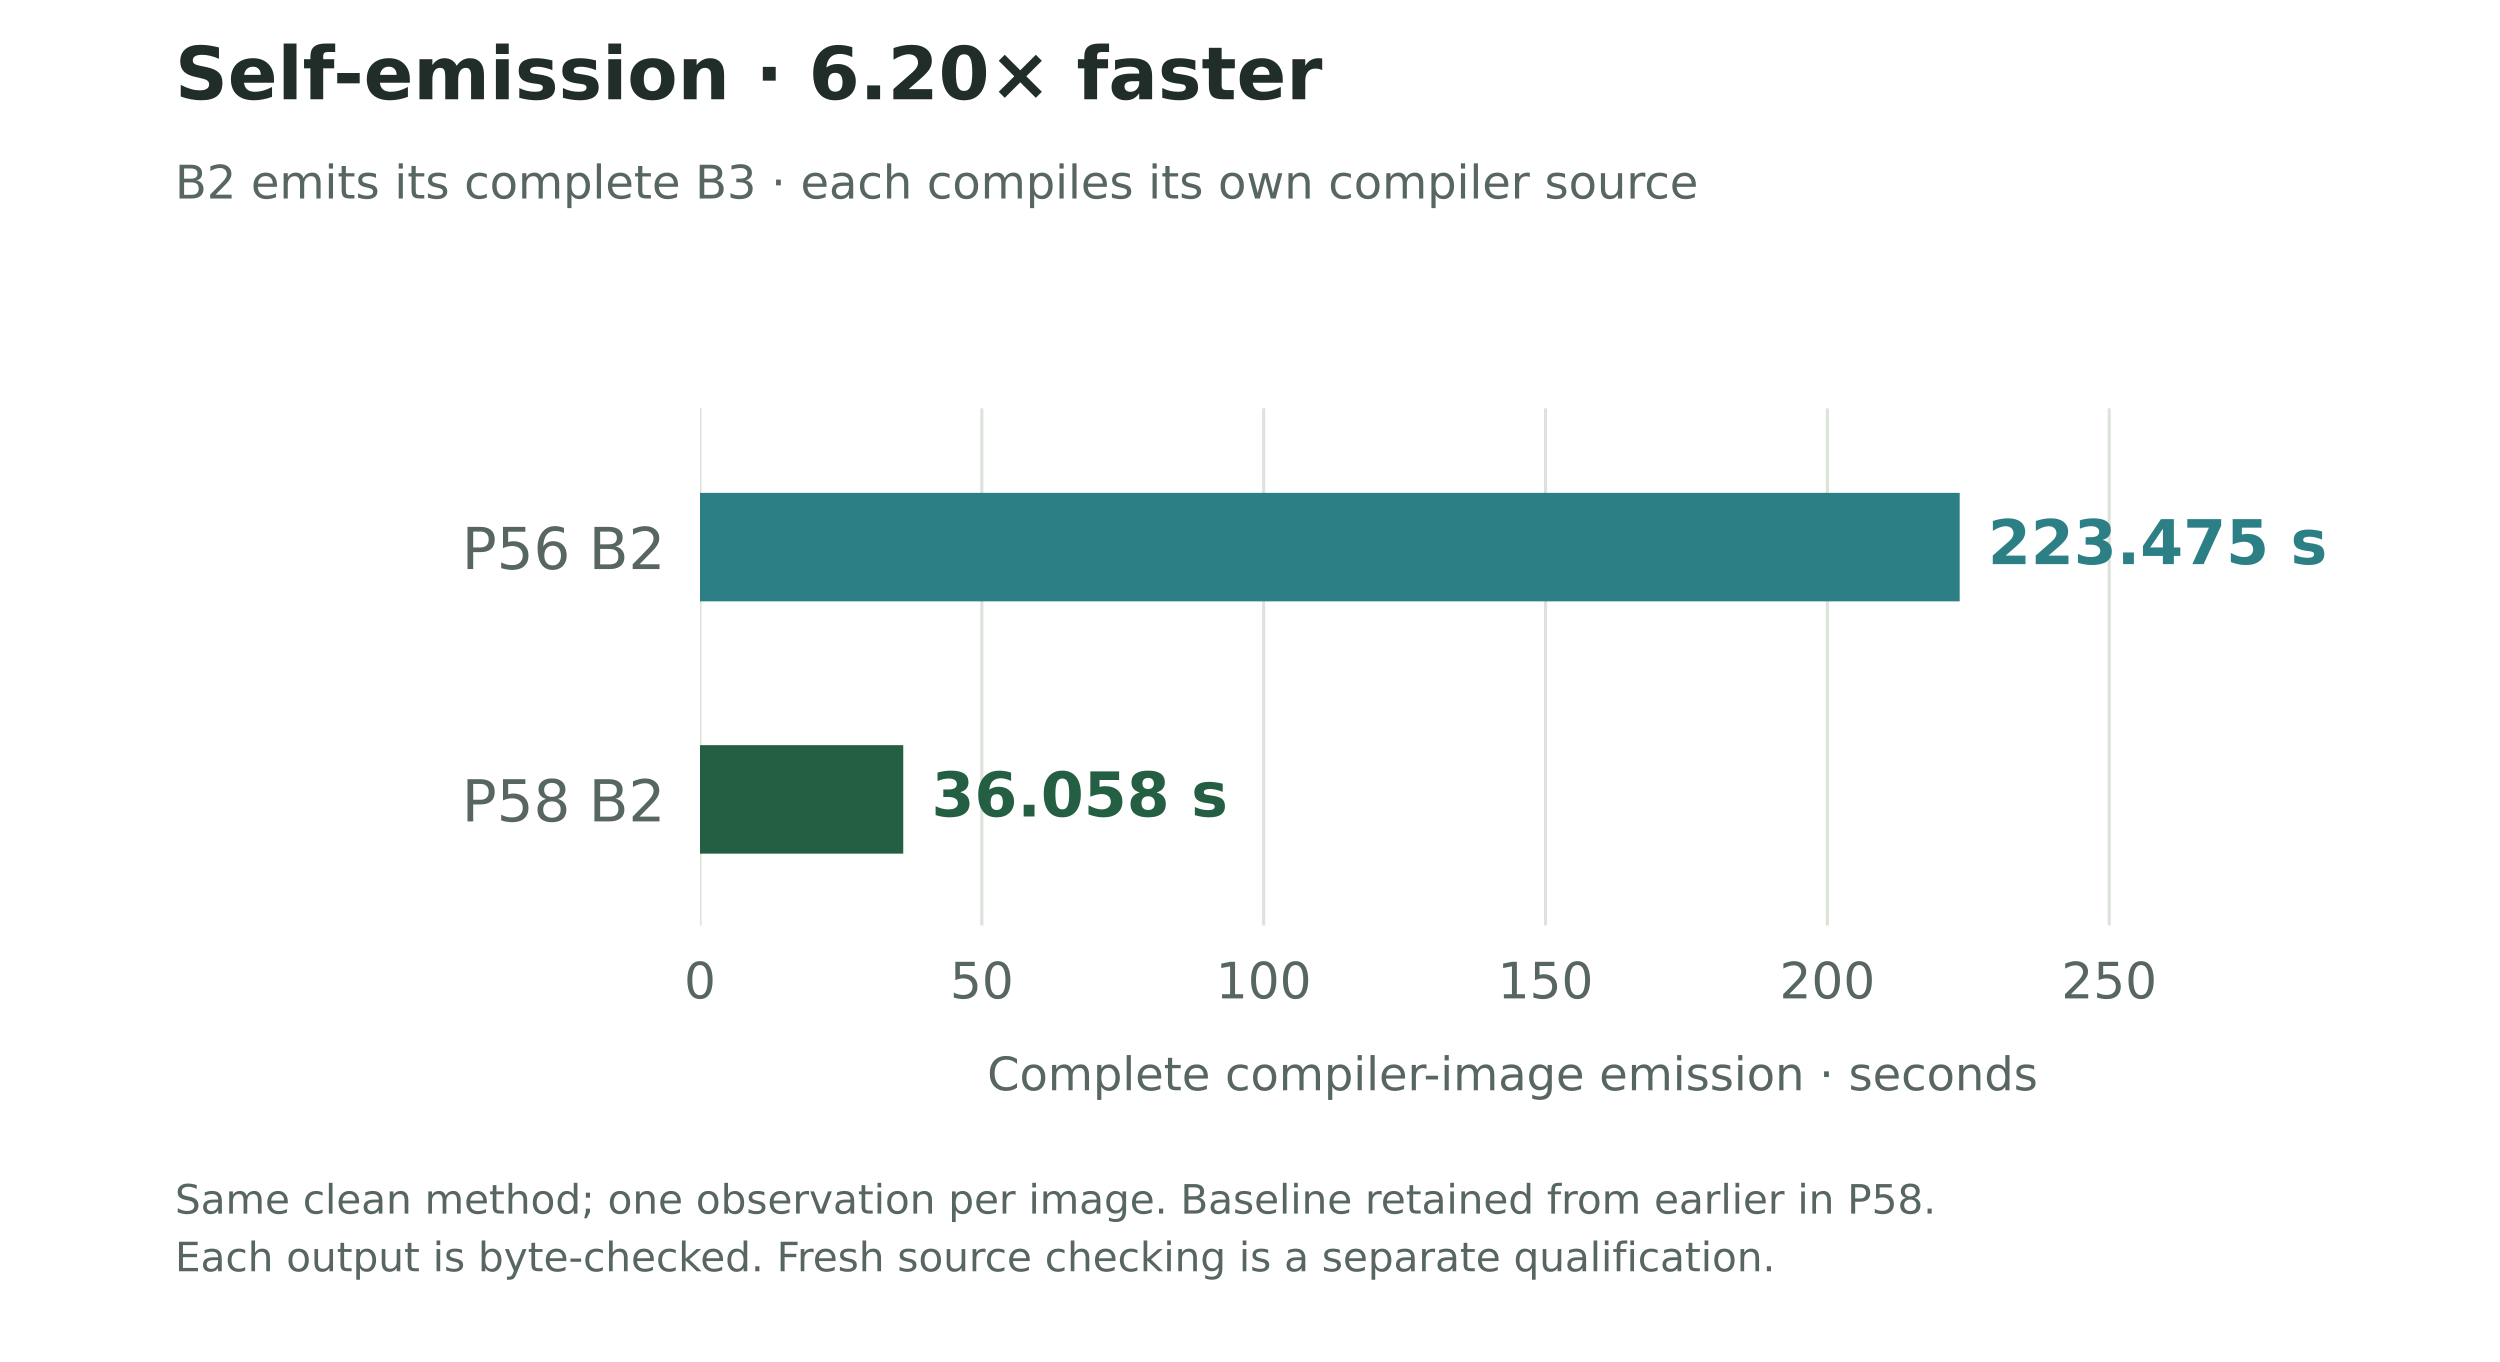
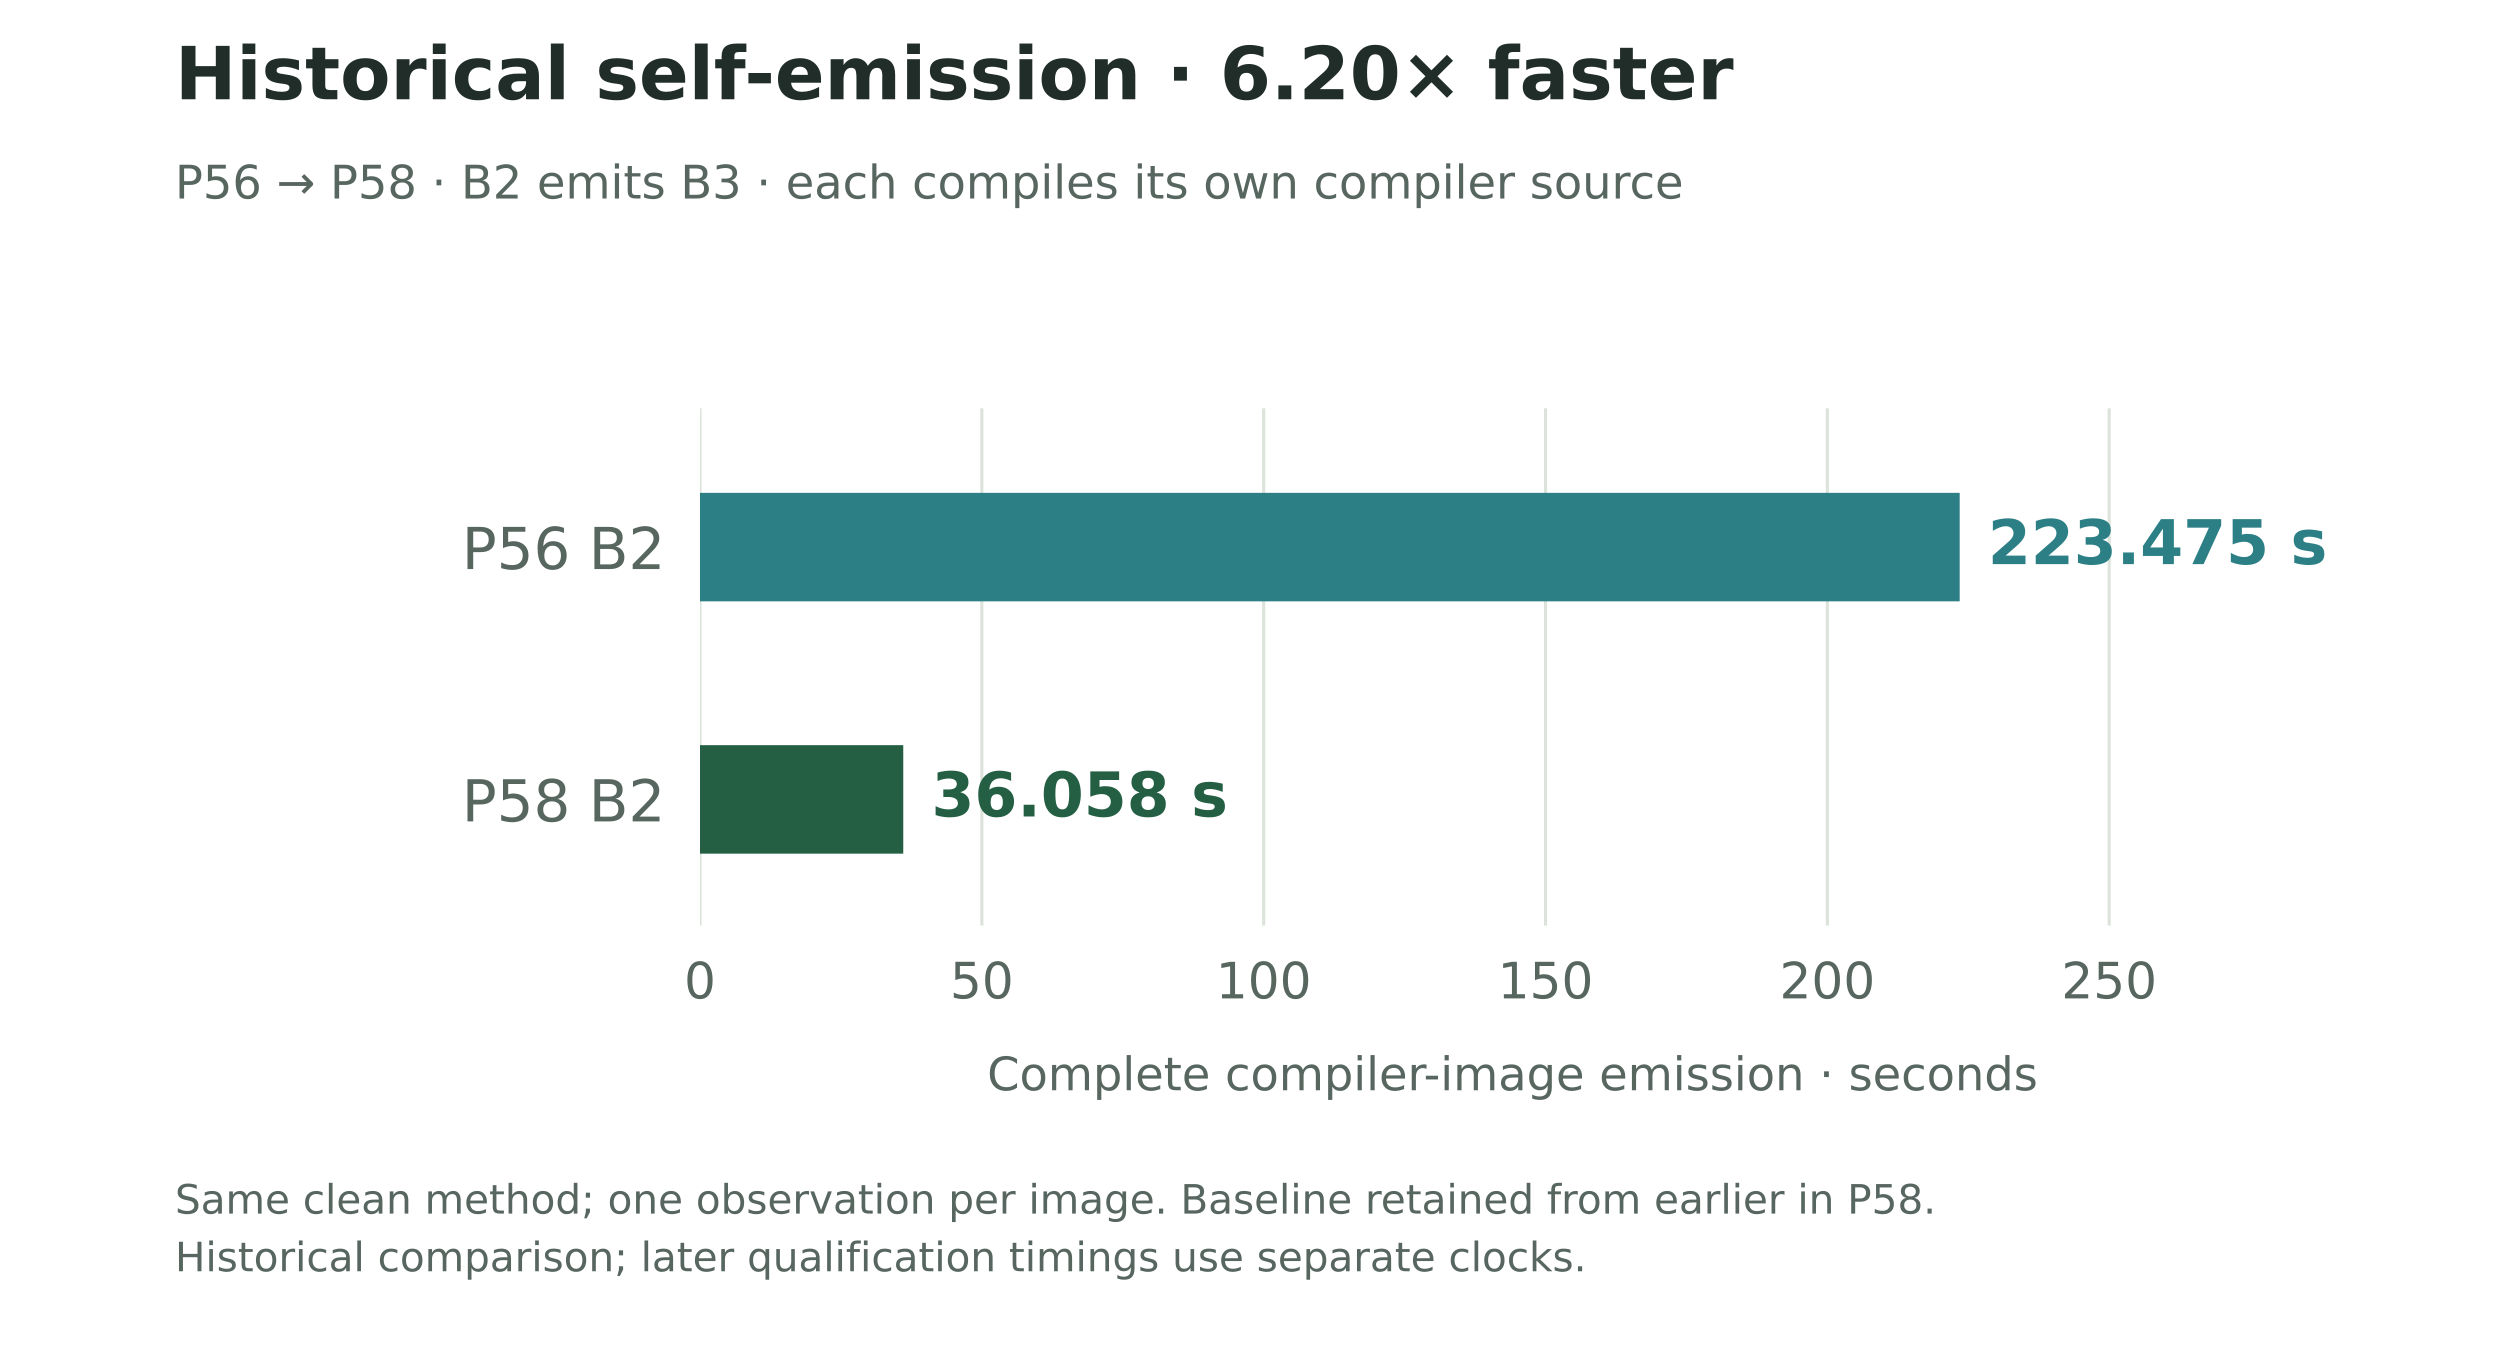
<svg xmlns="http://www.w3.org/2000/svg" width="648pt" height="352.8pt" viewBox="0 0 648 352.8" version="1.1">
  <defs>
    <style type="text/css">*{stroke-linejoin: round; stroke-linecap: butt}</style>
  </defs>
  <g id="figure_1">
    <g id="patch_1">
      <path d="M 0 352.8  L 648 352.8  L 648 0  L 0 0  L 0 352.8  z " style="fill: none" />
    </g>
    <g id="axes_1">
      <g id="patch_2">
        <path d="M 181.44 239.904  L 602.64 239.904  L 602.64 105.84  L 181.44 105.84  L 181.44 239.904  z " style="fill: none" />
      </g>
      <g id="matplotlib.axis_1">
        <g id="xtick_1">
          <g id="line2d_1">
            <path d="M 181.44 239.904  L 181.44 105.84  " clip-path="url(#p02600d1c85)" style="fill: none; stroke: #dce3da; stroke-width: 0.8; stroke-linecap: square" />
          </g>
          <g id="line2d_2" />
          <g id="text_1">
            <text style="fill: #586660; font: 13px 'DejaVu Sans'; text-anchor: middle" x="181.44" y="258.782" transform="rotate(-0 181.44 258.782)">0</text>
          </g>
        </g>
        <g id="xtick_2">
          <g id="line2d_3">
            <path d="M 254.493 239.904  L 254.493 105.84  " clip-path="url(#p02600d1c85)" style="fill: none; stroke: #dce3da; stroke-width: 0.8; stroke-linecap: square" />
          </g>
          <g id="line2d_4" />
          <g id="text_2">
            <text style="fill: #586660; font: 13px 'DejaVu Sans'; text-anchor: middle" x="254.493" y="258.782" transform="rotate(-0 254.4932 258.782)">50</text>
          </g>
        </g>
        <g id="xtick_3">
          <g id="line2d_5">
            <path d="M 327.546 239.904  L 327.546 105.84  " clip-path="url(#p02600d1c85)" style="fill: none; stroke: #dce3da; stroke-width: 0.8; stroke-linecap: square" />
          </g>
          <g id="line2d_6" />
          <g id="text_3">
            <text style="fill: #586660; font: 13px 'DejaVu Sans'; text-anchor: middle" x="327.546" y="258.782" transform="rotate(-0 327.5464 258.782)">100</text>
          </g>
        </g>
        <g id="xtick_4">
          <g id="line2d_7">
            <path d="M 400.6 239.904  L 400.6 105.84  " clip-path="url(#p02600d1c85)" style="fill: none; stroke: #dce3da; stroke-width: 0.8; stroke-linecap: square" />
          </g>
          <g id="line2d_8" />
          <g id="text_4">
            <text style="fill: #586660; font: 13px 'DejaVu Sans'; text-anchor: middle" x="400.6" y="258.782" transform="rotate(-0 400.5996 258.782)">150</text>
          </g>
        </g>
        <g id="xtick_5">
          <g id="line2d_9">
            <path d="M 473.653 239.904  L 473.653 105.84  " clip-path="url(#p02600d1c85)" style="fill: none; stroke: #dce3da; stroke-width: 0.8; stroke-linecap: square" />
          </g>
          <g id="line2d_10" />
          <g id="text_5">
            <text style="fill: #586660; font: 13px 'DejaVu Sans'; text-anchor: middle" x="473.653" y="258.782" transform="rotate(-0 473.6528 258.782)">200</text>
          </g>
        </g>
        <g id="xtick_6">
          <g id="line2d_11">
            <path d="M 546.706 239.904  L 546.706 105.84  " clip-path="url(#p02600d1c85)" style="fill: none; stroke: #dce3da; stroke-width: 0.8; stroke-linecap: square" />
          </g>
          <g id="line2d_12" />
          <g id="text_6">
            <text style="fill: #586660; font: 13px 'DejaVu Sans'; text-anchor: middle" x="546.706" y="258.782" transform="rotate(-0 546.706 258.782)">250</text>
          </g>
        </g>
        <g id="text_7">
          <text style="fill: #586660; font: 12px 'DejaVu Sans'; text-anchor: middle" x="392.04" y="282.604" transform="rotate(-0 392.04 282.6037)">Complete compiler-image emission · seconds</text>
        </g>
      </g>
      <g id="matplotlib.axis_2">
        <g id="ytick_1">
          <g id="line2d_13" />
          <g id="text_8">
            <text style="fill: #586660; font: 15px 'DejaVu Sans'; text-anchor: end" x="172.44" y="147.507" transform="rotate(-0 172.44 147.5072)">P56 B2</text>
          </g>
        </g>
        <g id="ytick_2">
          <g id="line2d_14" />
          <g id="text_9">
            <text style="fill: #586660; font: 15px 'DejaVu Sans'; text-anchor: end" x="172.44" y="212.904" transform="rotate(-0 172.44 212.9043)">P58 B2</text>
          </g>
        </g>
      </g>
      <g id="patch_3">
        <path d="M 181.44 127.748  L 507.952 127.748  L 507.952 155.869  L 181.44 155.869  z " clip-path="url(#p02600d1c85)" style="fill: #2b7f85" />
      </g>
      <g id="patch_4">
        <path d="M 181.44 193.145  L 234.124 193.145  L 234.124 221.266  L 181.44 221.266  z " clip-path="url(#p02600d1c85)" style="fill: #245f43" />
      </g>
      <g id="text_10">
        <text style="fill: #2b7f85; font: 700 16px 'DejaVu Sans'; text-anchor: start" x="515.257" y="146.223" transform="rotate(-0 515.2569 146.2234)">223.475 s</text>
      </g>
      <g id="text_11">
        <text style="fill: #245f43; font: 700 16px 'DejaVu Sans'; text-anchor: start" x="241.429" y="211.62" transform="rotate(-0 241.4291 211.6205)">36.058 s</text>
      </g>
    </g>
    <g id="text_12">
-       <text style="fill: #202d29; font: 700 19px 'DejaVu Sans'; text-anchor: start" x="45.36" y="25.727" transform="rotate(-0 45.36 25.72663)">Self-emission · 6.20× faster</text>
+       <text style="fill: #202d29; font: 700 19px 'DejaVu Sans'; text-anchor: start" x="45.36" y="25.727" transform="rotate(-0 45.36 25.72663)">Historical self-emission · 6.20× faster</text>
    </g>
    <g id="text_13">
-       <text style="fill: #586660; font: 12px 'DejaVu Sans'; text-anchor: start" x="45.36" y="51.454" transform="rotate(-0 45.36 51.45412)">B2 emits its complete B3 · each compiles its own compiler source</text>
+       <text style="fill: #586660; font: 12px 'DejaVu Sans'; text-anchor: start" x="45.36" y="51.454" transform="rotate(-0 45.36 51.45412)">P56 → P58 · B2 emits B3 · each compiles its own compiler source</text>
    </g>
    <g id="text_14">
      <text style="fill: #586660; font: 10.5px 'DejaVu Sans'" transform="translate(45.36 314.5662)">Same clean method; one observation per image. Baseline retained from earlier in P58.</text>
-       <text style="fill: #586660; font: 10.5px 'DejaVu Sans'" transform="translate(45.36 329.5152)">Each output is byte-checked. Fresh source checking is a separate qualification.</text>
+       <text style="fill: #586660; font: 10.5px 'DejaVu Sans'" transform="translate(45.36 329.5152)">Historical comparison; later qualification timings use separate clocks.</text>
    </g>
  </g>
  <defs>
    <clipPath id="p02600d1c85">
      <rect x="181.44" y="105.84" width="421.2" height="134.064" />
    </clipPath>
  </defs>
</svg>
